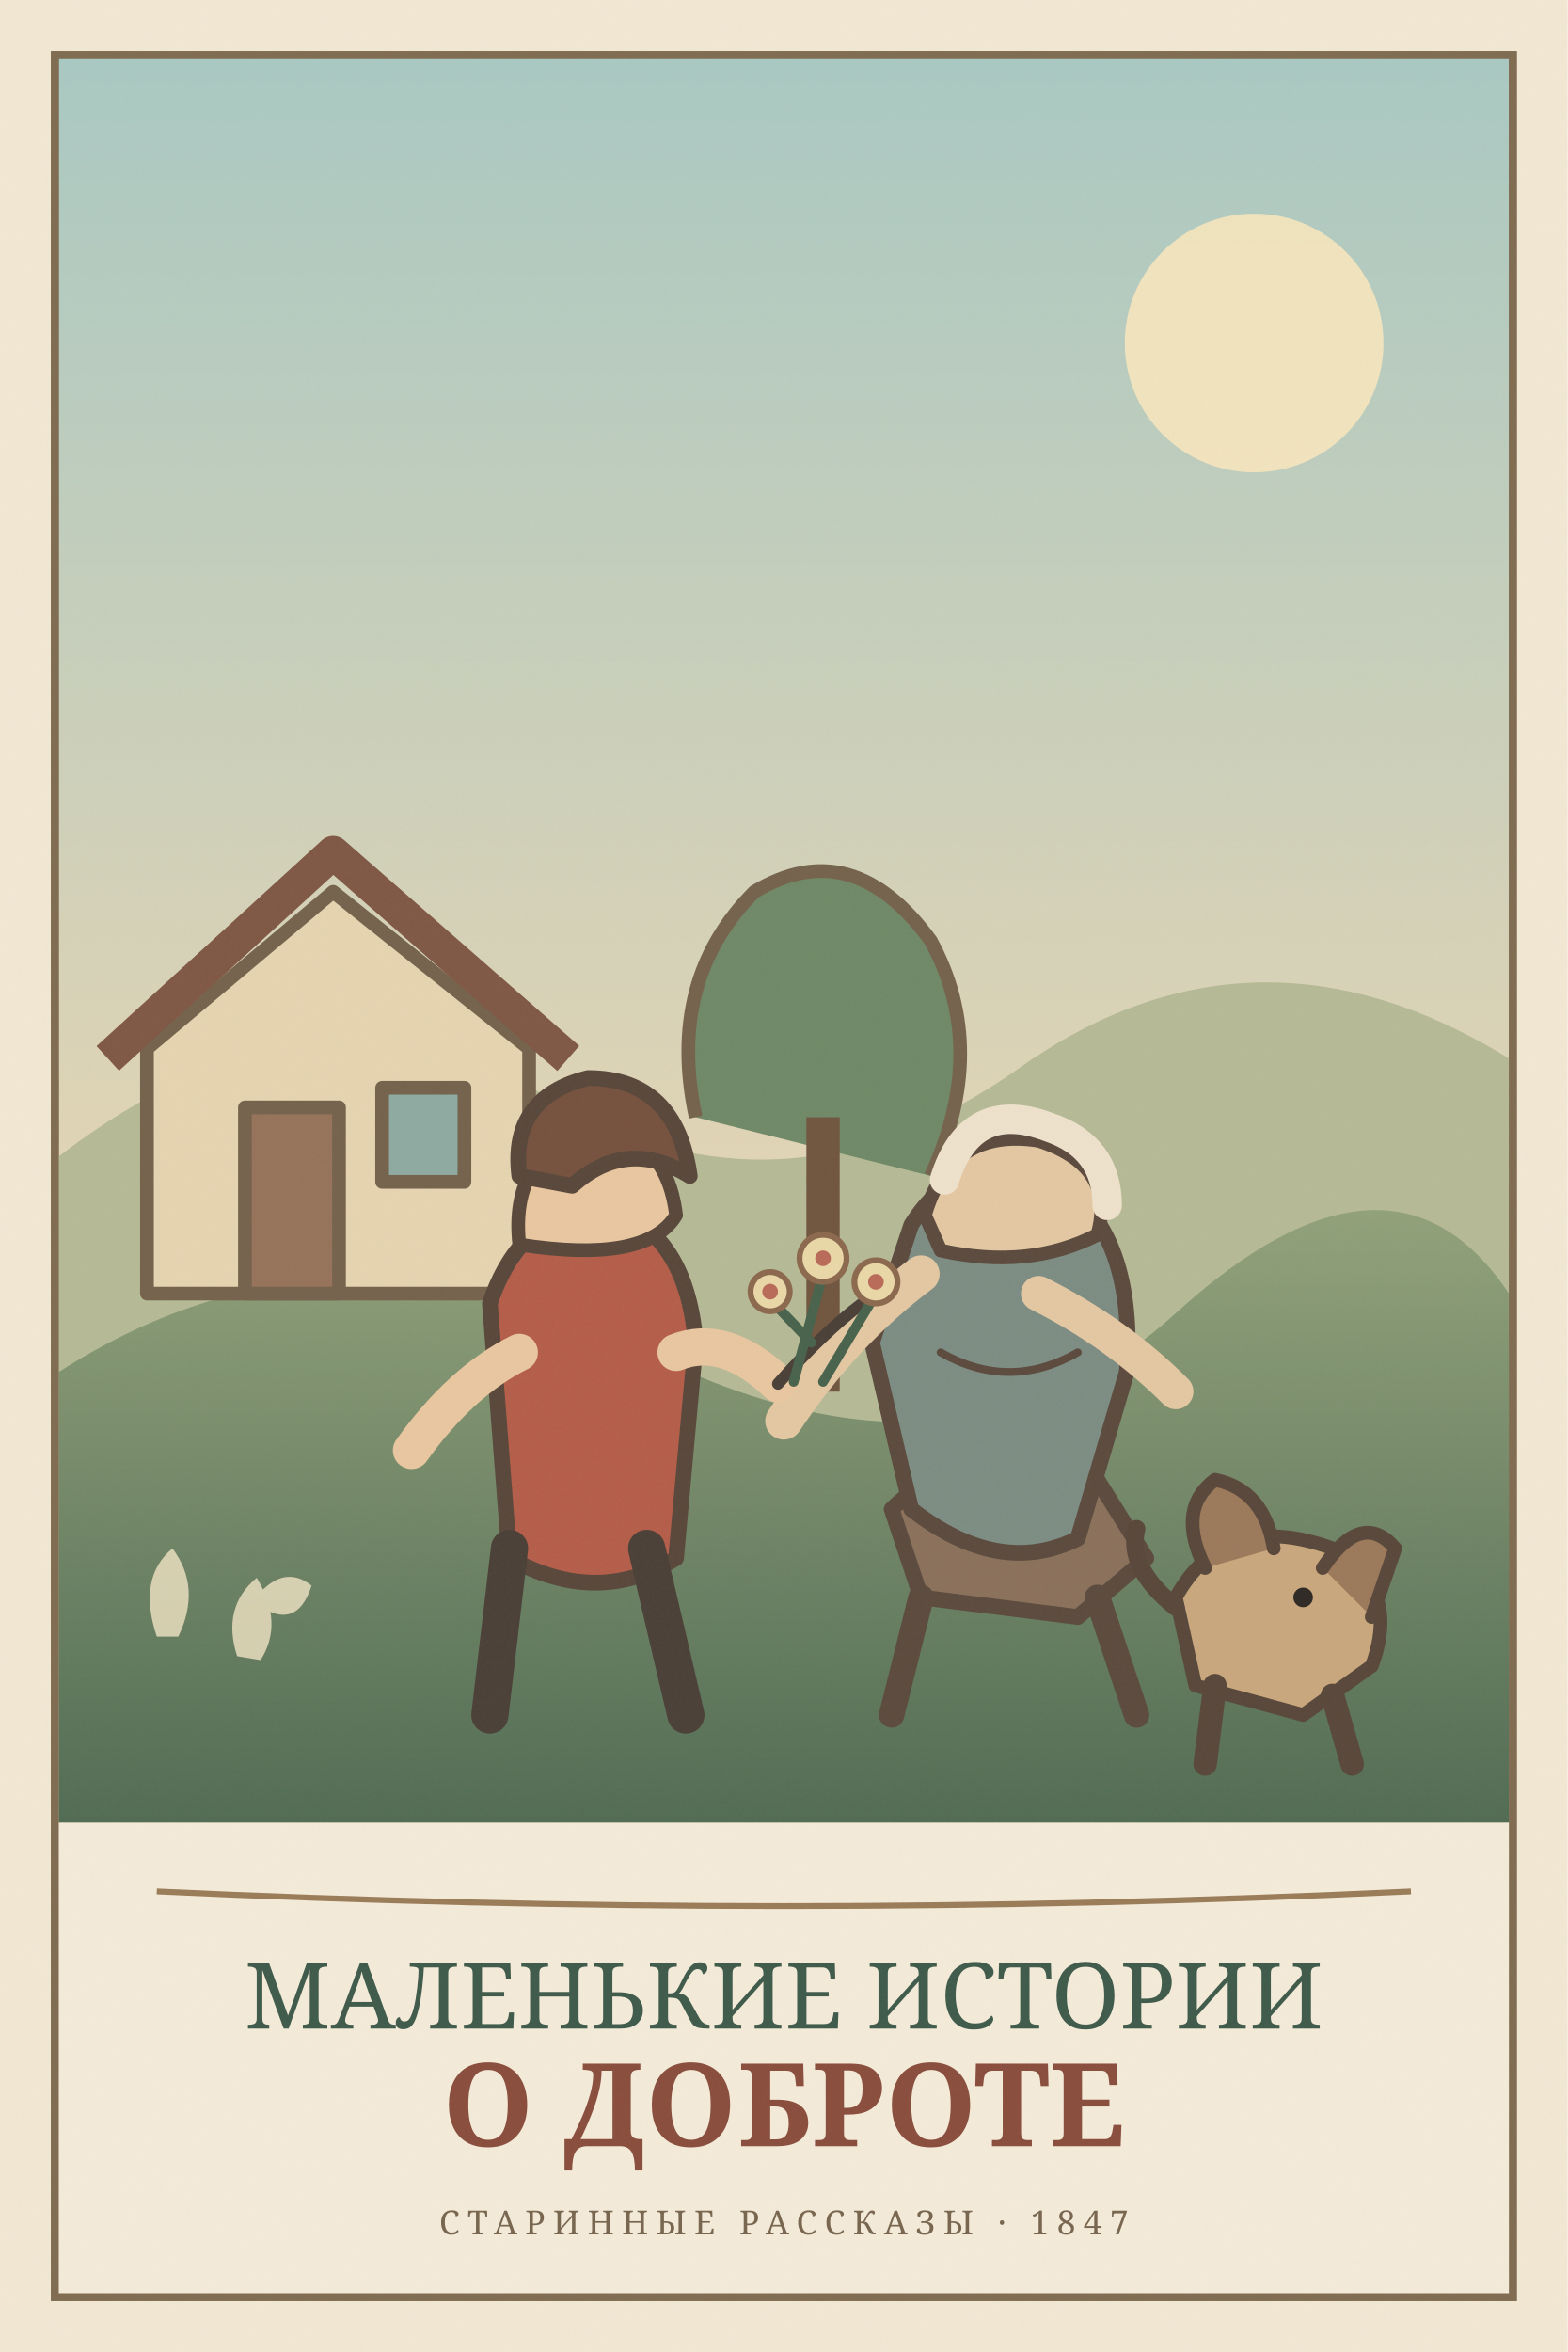
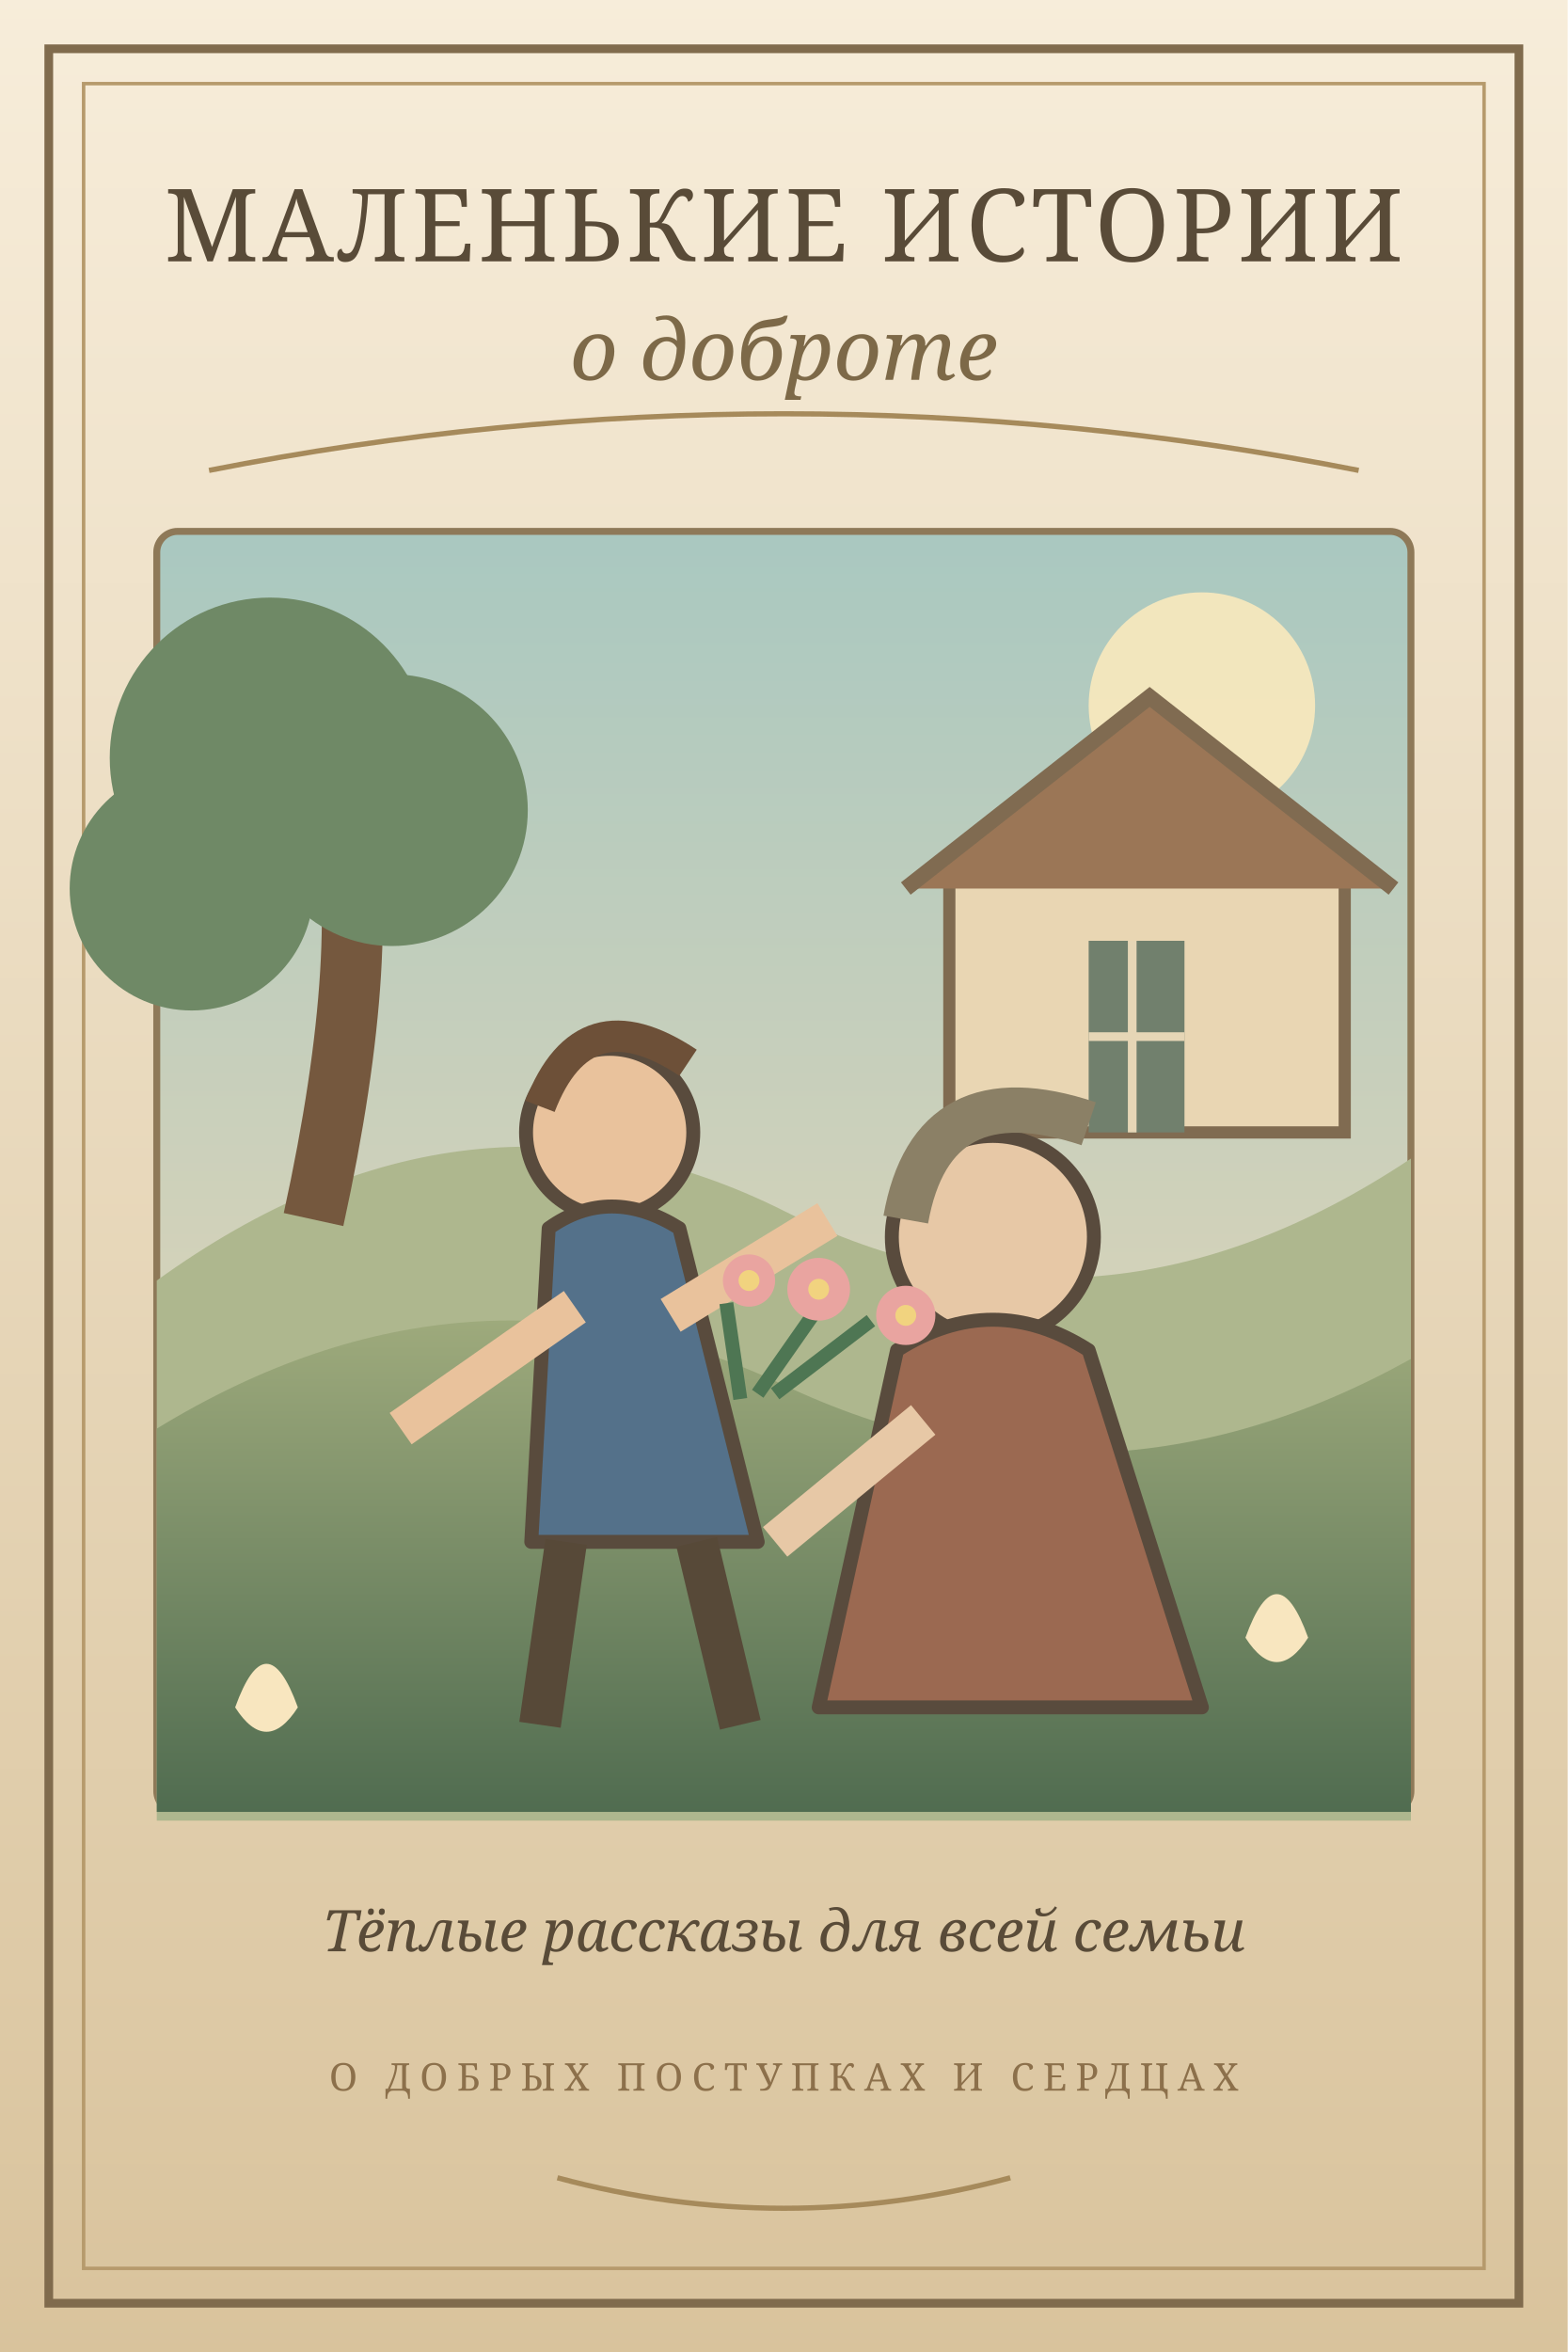
- <svg xmlns="http://www.w3.org/2000/svg" width="800" height="1200" viewBox="0 0 800 1200">
+ <svg xmlns="http://www.w3.org/2000/svg" width="900" height="1350" viewBox="0 0 900 1350">
  <defs>
+     <linearGradient id="paper" x2="0" y2="1">
+       <stop stop-color="#f7edda" />
+       <stop offset="1" stop-color="#d9c39c" />
+     </linearGradient>
    <linearGradient id="sky" x2="0" y2="1">
-       <stop stop-color="#a8c8c2" />
-       <stop offset=".55" stop-color="#e7d5b3" />
-       <stop offset="1" stop-color="#f0e2c7" />
+       <stop stop-color="#a9c8c0" />
+       <stop offset="1" stop-color="#f1d9b5" />
    </linearGradient>
-     <linearGradient id="meadow" x2="0" y2="1">
-       <stop stop-color="#91a17a" />
-       <stop offset="1" stop-color="#526c54" />
+     <linearGradient id="grass" x2="0" y2="1">
+       <stop stop-color="#9eaa7c" />
+       <stop offset="1" stop-color="#506c50" />
    </linearGradient>
-     <filter id="paper">
-       <feTurbulence type="fractalNoise" baseFrequency=".65" numOctaves="2" stitchTiles="stitch" />
-       <feColorMatrix values="1 0 0 0 0 0 1 0 0 0 0 0 1 0 0 0 0 0 .08 0" />
-     </filter>
  </defs>
-   <rect width="800" height="1200" fill="#f1e7d2" />
-   <rect x="28" y="28" width="744" height="1144" fill="url(#sky)" stroke="#806c51" stroke-width="4" />
-   <circle cx="640" cy="175" r="66" fill="#f6e6bd" opacity=".9" />
-   <path d="M30 590 Q160 490 280 560 T520 545 T770 540 V930 H30Z" fill="#b5b995" />
-   <path d="M30 700 Q170 610 330 690 T600 670 T770 660 V930 H30Z" fill="url(#meadow)" />
-   <g stroke="#75634d" stroke-width="7" stroke-linejoin="round">
-     <path d="M75 535 L170 455 L270 535 V660 H75Z" fill="#e6d3b0" />
-     <path d="M55 540 L170 435 L290 540" fill="none" stroke="#805846" stroke-width="17" />
-     <rect x="125" y="565" width="48" height="95" fill="#96735a" />
-     <rect x="195" y="555" width="42" height="48" fill="#8eaaa1" />
-     <path d="M355 570 Q340 500 385 455 Q435 425 475 480 Q505 535 475 600" fill="#708967" />
-     <path d="M420 570 L420 710" fill="none" stroke="#715640" stroke-width="17" />
+   <rect width="900" height="1350" fill="url(#paper)" />
+   <rect x="28" y="28" width="844" height="1294" fill="none" stroke="#806b4d" stroke-width="5" />
+   <rect x="48" y="48" width="804" height="1254" fill="none" stroke="#b69a6c" stroke-width="2" />
+   <text x="450" y="150" text-anchor="middle" fill="#594b38" font-family="Georgia,serif" font-size="58" letter-spacing="2">МАЛЕНЬКИЕ ИСТОРИИ</text>
+   <text x="450" y="218" text-anchor="middle" fill="#7d6948" font-family="Georgia,serif" font-size="48" font-style="italic">о доброте</text>
+   <path d="M120 270q330-65 660 0" fill="none" stroke="#a68a5b" stroke-width="3" />
+   <rect x="90" y="305" width="720" height="735" rx="12" fill="url(#sky)" stroke="#8e7958" stroke-width="4" />
+   <circle cx="690" cy="405" r="65" fill="#f9e9bd" opacity=".9" />
+   <path d="M545 650v-145l115-90 112 90v145Z" fill="#e9d6b3" stroke="#806b51" stroke-width="7" />
+   <path d="M520 510l140-110 140 110" fill="#9b7656" stroke="#806b51" stroke-width="9" />
+   <rect x="625" y="540" width="55" height="110" fill="#71806d" />
+   <path d="M650 540v110m-25-55h55" stroke="#e6d6b6" stroke-width="5" />
+   <path d="M90 735q180-130 360-40t360-30v380H90Z" fill="#aeb78e" />
+   <path d="M90 820q180-110 360-25t360-15v260H90Z" fill="url(#grass)" />
+   <path d="M180 700q35-160 15-245" stroke="#75583e" stroke-width="35" fill="none" />
+   <g fill="#6f8966">
+     <circle cx="155" cy="435" r="92" />
+     <circle cx="225" cy="465" r="78" />
+     <circle cx="110" cy="510" r="70" />
  </g>
-   <g stroke="#5c4b3e" stroke-linecap="round" stroke-linejoin="round">
-     <path d="M455 770 Q490 735 560 755 L585 795 L550 825 L470 815Z" fill="#8b715b" stroke-width="8" />
-     <path d="M470 815 L455 875 M560 815 L580 875" fill="none" stroke-width="13" />
-     <path d="M465 625 Q490 585 535 600 Q580 625 575 700 L550 785 Q510 805 465 770 L445 685Z" fill="#7d8d83" stroke-width="8" />
-     <path d="M472 620 Q485 575 530 582 Q570 595 560 630 Q525 648 480 638Z" fill="#e3c7a2" stroke-width="7" />
-     <path d="M482 602 Q495 560 535 575 Q565 585 565 615" fill="none" stroke="#eee1cb" stroke-width="15" />
-     <path d="M470 650 Q430 680 400 725" fill="none" stroke="#e3c7a2" stroke-width="19" />
-     <path d="M530 660 Q570 680 600 710" fill="none" stroke="#e3c7a2" stroke-width="18" />
-     <path d="M480 690 Q515 710 550 690" fill="none" stroke="#5c4b3e" stroke-width="4" />
+   <g stroke="#594b3d" stroke-width="8" stroke-linejoin="round">
+     <circle cx="350" cy="650" r="48" fill="#e9c29c" />
+     <path d="M310 635q25-65 85-25" fill="none" stroke="#6d5038" stroke-width="18" />
+     <path d="M315 705q35-25 75 0l45 180-130 0Z" fill="#54718a" />
+     <path d="M325 885l-15 105m90-105 25 105" fill="none" stroke="#574938" stroke-width="24" />
+     <path d="M330 750l-100 70m155-65 90-55" fill="none" stroke="#e9c29c" stroke-width="22" />
+     <circle cx="570" cy="710" r="58" fill="#e7c8a6" />
+     <path d="M520 700q15-85 105-55" fill="none" stroke="#8b8066" stroke-width="26" />
+     <path d="M515 775q55-35 110 0l65 205H470Z" fill="#9b6951" />
+     <path d="M530 815l-85 70" fill="none" stroke="#e7c8a6" stroke-width="22" />
  </g>
-   <g stroke="#59483b" stroke-linecap="round" stroke-linejoin="round">
-     <path d="M250 665 Q265 620 305 615 Q350 625 355 685 L345 795 Q305 820 260 795Z" fill="#b45e4a" stroke-width="8" />
-     <path d="M265 635 Q260 590 300 575 Q340 578 345 620 Q330 645 265 635Z" fill="#e8c6a0" stroke-width="7" />
-     <path d="M265 600 Q260 560 300 550 Q345 550 352 600 Q320 580 292 605Z" fill="#76523f" stroke-width="8" />
-     <path d="M265 690 Q235 705 210 740 M345 690 Q370 680 397 706" fill="none" stroke="#e8c6a0" stroke-width="19" />
-     <path d="M260 790 L250 875 M330 790 L350 875" fill="none" stroke="#4b4138" stroke-width="19" />
-     <path d="M397 706 Q420 680 440 665" fill="none" stroke="#4b4138" stroke-width="6" />
+   <path d="M435 800l35-50m-25 50 55-42m-75 45-8-55" stroke="#4e7653" stroke-width="8" fill="none" />
+   <g fill="#e9a4a0">
+     <circle cx="470" cy="740" r="18" />
+     <circle cx="520" cy="755" r="17" />
+     <circle cx="430" cy="735" r="15" />
  </g>
-   <g stroke="#49634d" stroke-width="5" stroke-linecap="round">
-     <path d="M405 705 L420 650 M420 705 L447 660 M414 685 L395 665" fill="none" />
-     <g fill="#e9d7a7" stroke="#8c694e" stroke-width="3">
-       <circle cx="420" cy="642" r="12" />
-       <circle cx="447" cy="654" r="11" />
-       <circle cx="393" cy="659" r="10" />
-     </g>
-     <g fill="#b96b59" stroke="none">
-       <circle cx="420" cy="642" r="4" />
-       <circle cx="447" cy="654" r="4" />
-       <circle cx="393" cy="659" r="4" />
-     </g>
+   <g fill="#f1d37f">
+     <circle cx="470" cy="740" r="6" />
+     <circle cx="520" cy="755" r="6" />
+     <circle cx="430" cy="735" r="6" />
  </g>
-   <g stroke="#59483b" stroke-width="7" stroke-linecap="round" stroke-linejoin="round">
-     <path d="M600 815 Q625 770 680 790 Q715 810 700 850 L665 875 L610 860Z" fill="#c9a77d" />
-     <path d="M615 800 Q600 770 620 755 Q645 760 650 790" fill="#9c795b" />
-     <path d="M675 800 Q695 770 712 790 L700 825" fill="#9c795b" />
-     <path d="M620 860 L615 900 M680 865 L690 900" fill="none" stroke-width="12" />
-     <path d="M600 820 Q575 800 580 780" fill="none" stroke-width="9" />
-     <circle cx="665" cy="815" r="5" fill="#302a25" stroke="none" />
+   <g fill="#f8e6bf">
+     <path d="M135 980q18-50 36 0q-18 28-36 0m580-40q18-50 36 0q-18 28-36 0" />
  </g>
-   <g fill="#f1e3c4" opacity=".8">
-     <path d="M80 835q-10-30 8-45q15 20 3 45m30 10q-8-25 10-40q14 23 2 42m-4-30q15-20 30-8q-8 25-30 8" />
-   </g>
-   <rect x="28" y="930" width="744" height="242" fill="#f3ead8" />
-   <path d="M80 965 Q400 980 720 965" fill="none" stroke="#9a7c58" stroke-width="3" />
-   <text x="400" y="1035" text-anchor="middle" font-family="Georgia,serif" font-size="47" fill="#405b4b">МАЛЕНЬКИЕ ИСТОРИИ</text>
-   <text x="400" y="1095" text-anchor="middle" font-family="Georgia,serif" font-size="59" font-weight="bold" fill="#8a4e3d">О ДОБРОТЕ</text>
-   <text x="400" y="1140" text-anchor="middle" font-family="Georgia,serif" font-size="17" letter-spacing="4" fill="#78664f">СТАРИННЫЕ РАССКАЗЫ · 1847</text>
-   <rect x="28" y="28" width="744" height="1144" fill="none" stroke="#806c51" stroke-width="4" />
-   <rect width="800" height="1200" filter="url(#paper)" opacity=".3" />
+   <text x="450" y="1120" text-anchor="middle" fill="#594b38" font-family="Georgia,serif" font-size="33" font-style="italic">Тёплые рассказы для всей семьи</text>
+   <text x="450" y="1200" text-anchor="middle" fill="#8c704b" font-family="Georgia,serif" font-size="22" letter-spacing="5">О ДОБРЫХ ПОСТУПКАХ И СЕРДЦАХ</text>
+   <path d="M320 1250q130 35 260 0" stroke="#a68a5b" stroke-width="3" fill="none" />
</svg>
